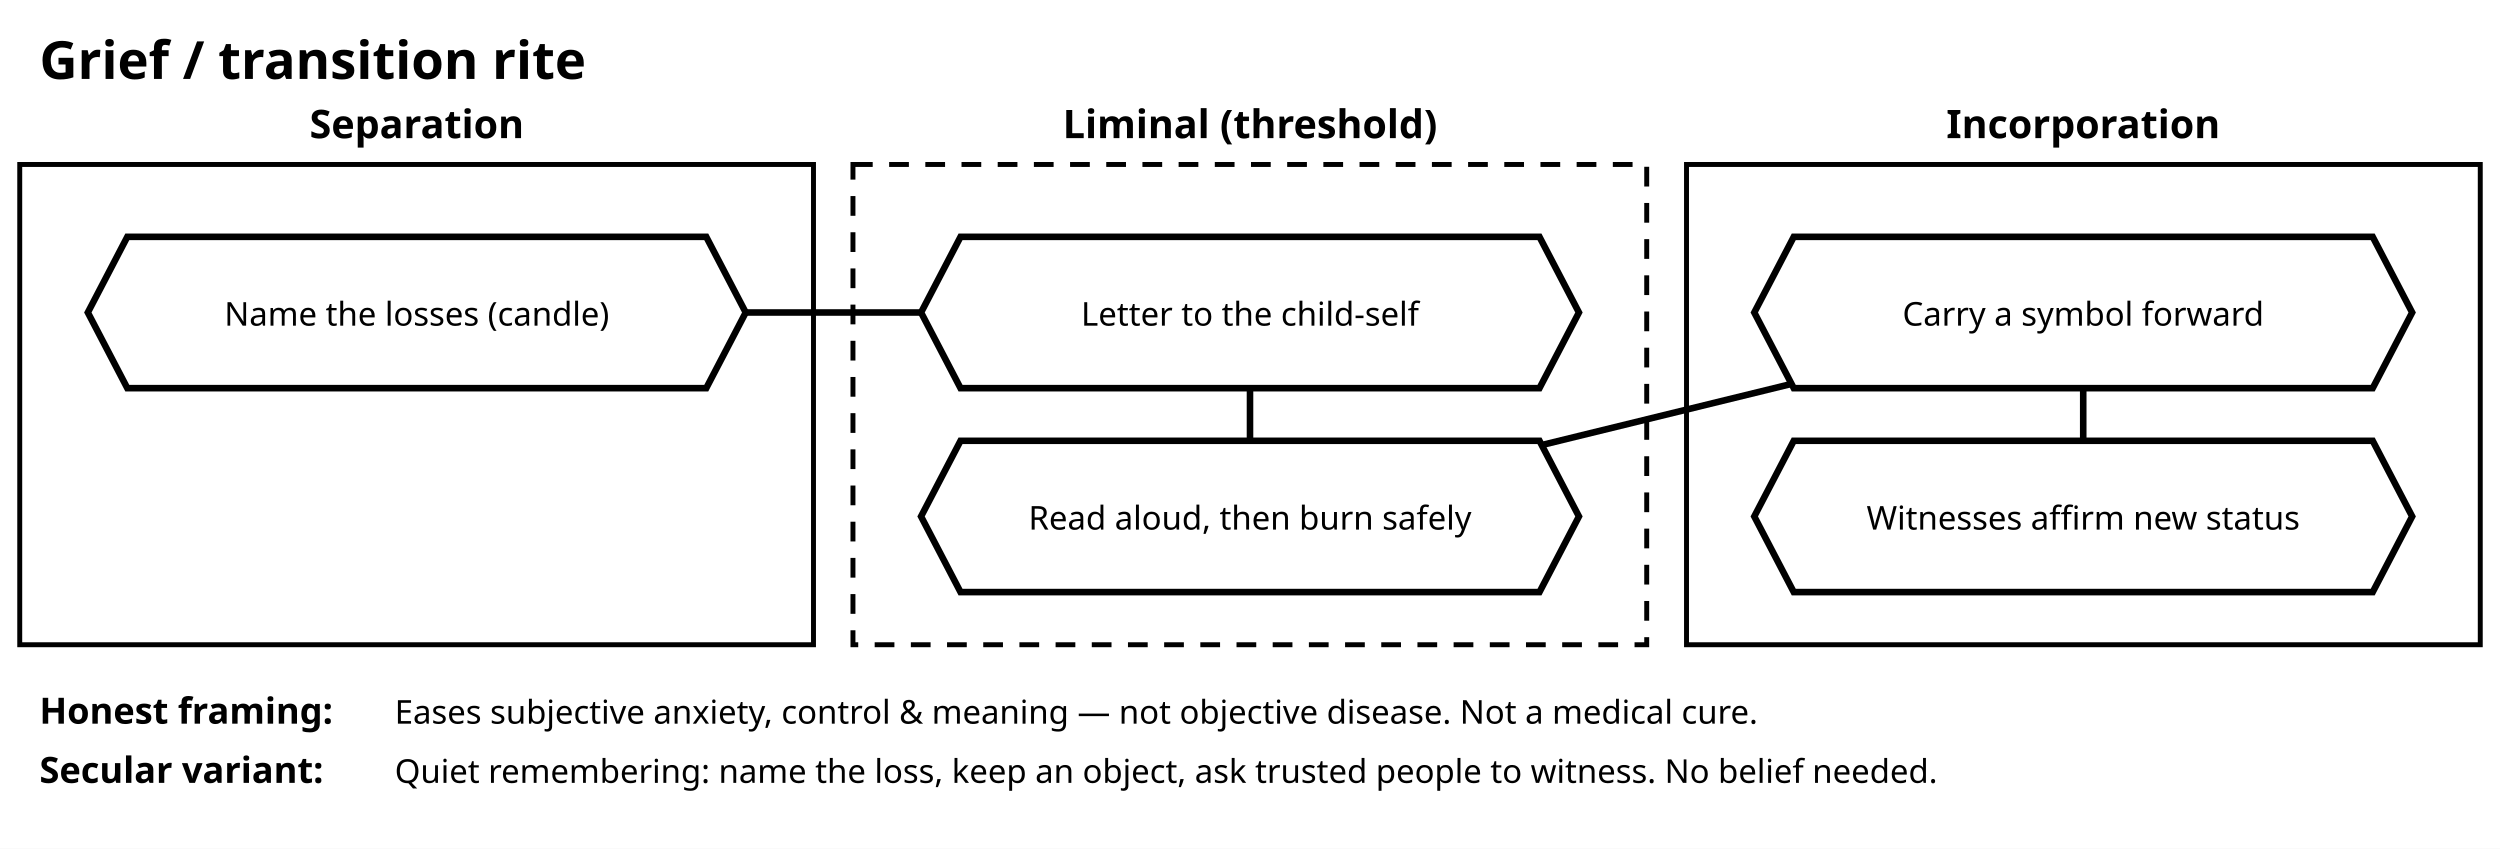
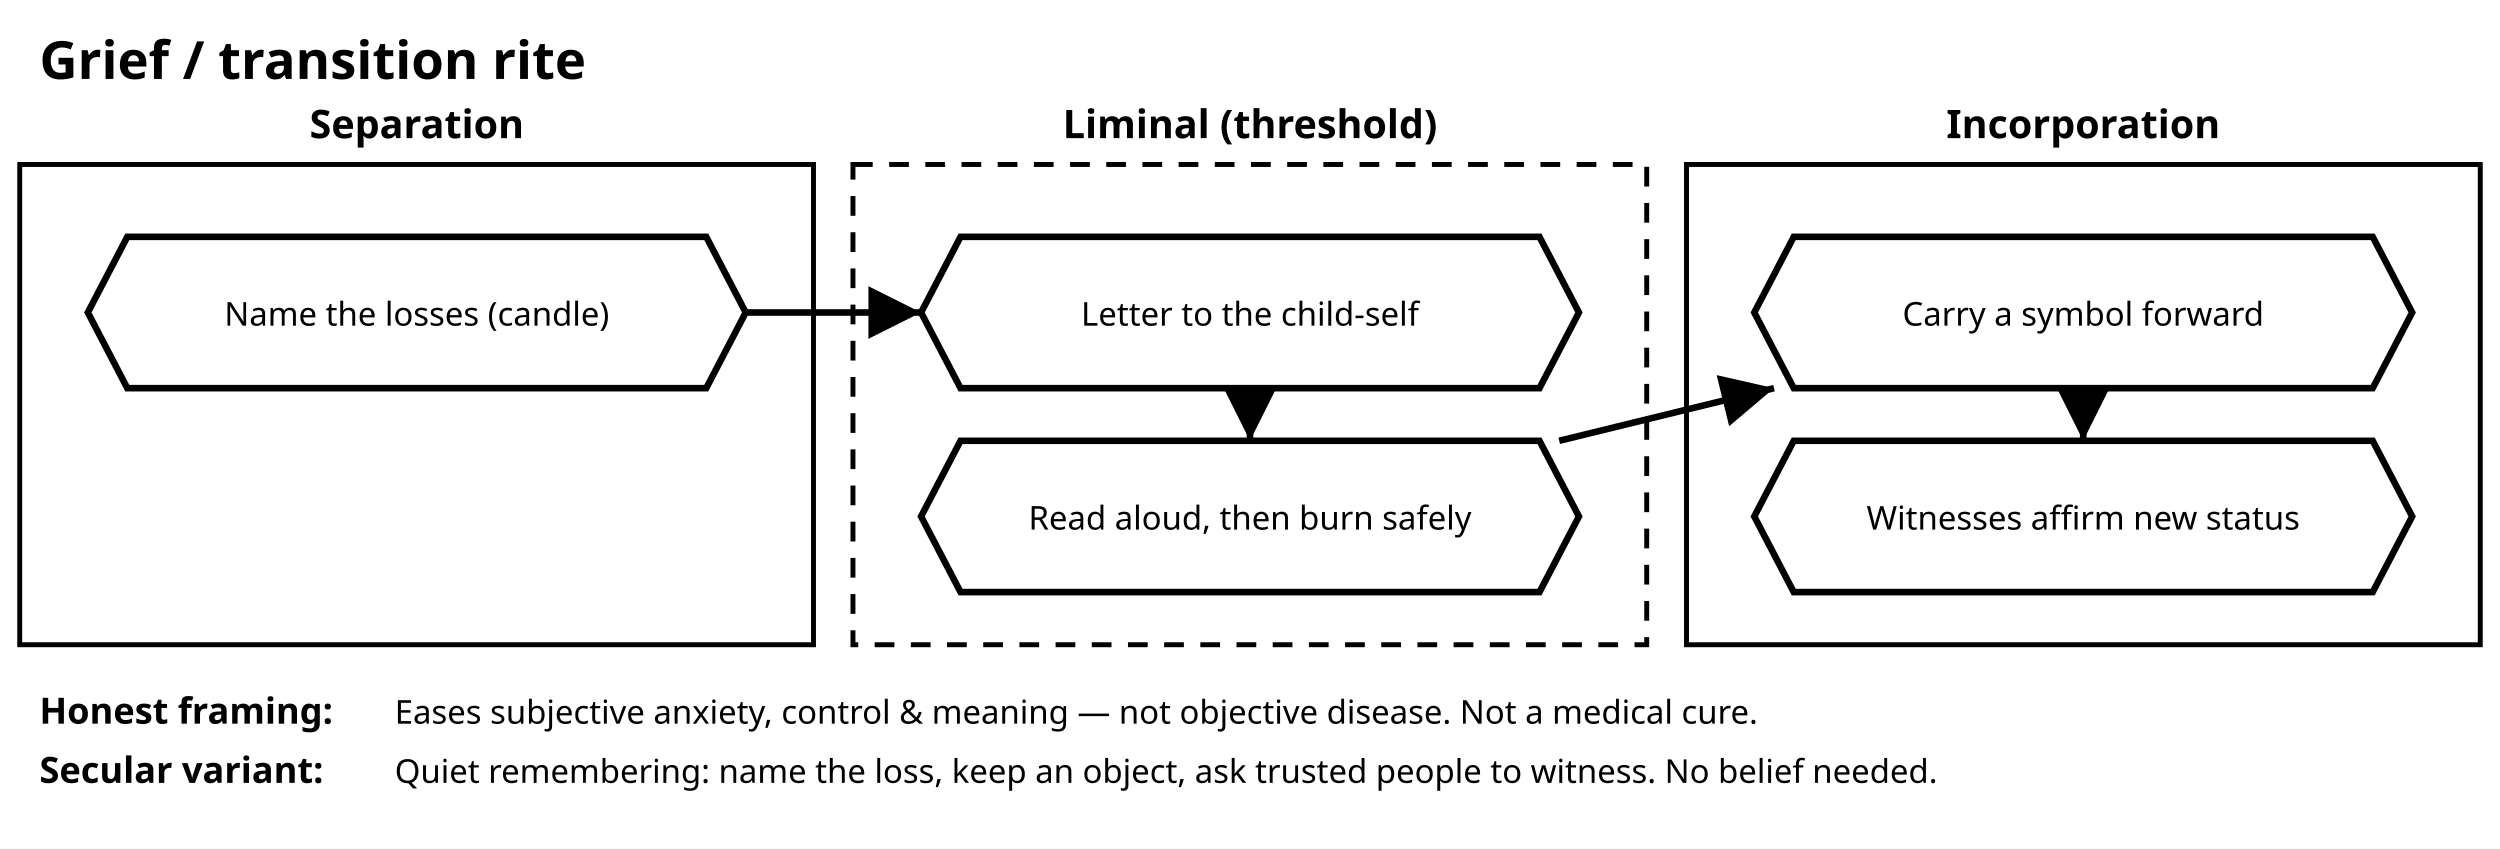
<svg xmlns="http://www.w3.org/2000/svg" viewBox="0 0 760 258" role="img" aria-label="Ritual structure: Grief / transition rite. Phases: Separation → Liminal (threshold) → Incorporation. Honest framing: Eases subjective anxiety, control &amp; meaning — not objective disease. Not a medical cure. Secular variant: Quiet remembering: name the loss, keep an object, ask trusted people to witness. No belief needed.">
  <defs>
    <marker id="arrow" markerWidth="10" markerHeight="10" refX="8" refY="4" orient="auto-start-reverse">
      <path d="M0,0 L8,4 L0,8 z" fill="#000" />
    </marker>
  </defs>
  <rect x="0" y="0" width="760" height="258" fill="#fff" />
  <text x="12" y="24" font-family="sans-serif" font-size="16" font-weight="700">Grief / transition rite</text>
  <rect data-el="band:separation" x="6" y="50" width="241.3" height="146" fill="#fff" stroke="#000" stroke-width="1.5" />
  <text x="126.7" y="42" text-anchor="middle" font-family="sans-serif" font-size="12" font-weight="700">Separation</text>
  <rect data-el="band:liminal" x="259.3" y="50" width="241.3" height="146" fill="#fff" stroke="#000" stroke-width="1.5" stroke-dasharray="6 5" />
  <text x="380" y="42" text-anchor="middle" font-family="sans-serif" font-size="12" font-weight="700">Liminal (threshold)</text>
  <rect data-el="band:incorporation" x="512.7" y="50" width="241.3" height="146" fill="#fff" stroke="#000" stroke-width="1.5" />
  <text x="633.3" y="42" text-anchor="middle" font-family="sans-serif" font-size="12" font-weight="700">Incorporation</text>
-   <path d="M 126.7,95 L 380,95" fill="none" stroke="#000" stroke-width="2" marker-end="url(#arrow)" />
-   <path d="M 380,95 L 380,157" fill="none" stroke="#000" stroke-width="2" marker-end="url(#arrow)" />
-   <path d="M 380,157 L 633.3,95" fill="none" stroke="#000" stroke-width="2" marker-end="url(#arrow)" />
-   <path d="M 633.3,95 L 633.3,157" fill="none" stroke="#000" stroke-width="2" marker-end="url(#arrow)" />
+   <path data-el="edge:r1" d="M 226.7,95 L 280,95" fill="none" stroke="#000" stroke-width="2" marker-end="url(#arrow)" />
+   <path data-el="edge:r2" d="M 380,118 L 380,134" fill="none" stroke="#000" stroke-width="2" marker-end="url(#arrow)" />
+   <path data-el="edge:r3" d="M 474,134 L 539.3,118" fill="none" stroke="#000" stroke-width="2" marker-end="url(#arrow)" />
+   <path data-el="edge:r4" d="M 633.3,118 L 633.3,134" fill="none" stroke="#000" stroke-width="2" marker-end="url(#arrow)" />
  <polygon data-el="node:sep1" points="38.7,72 214.7,72 226.7,95 214.7,118 38.7,118 26.7,95" fill="#fff" stroke="#000" stroke-width="2" />
  <text x="126.7" y="99" font-family="sans-serif" font-size="10" text-anchor="middle" data-el="nodelabel:sep1">Name the losses (candle)</text>
  <polygon data-el="node:lim1" points="292,72 468,72 480,95 468,118 292,118 280,95" fill="#fff" stroke="#000" stroke-width="2" />
  <text x="380" y="99" font-family="sans-serif" font-size="10" text-anchor="middle" data-el="nodelabel:lim1">Letter to the child-self</text>
  <polygon data-el="node:lim2" points="292,134 468,134 480,157 468,180 292,180 280,157" fill="#fff" stroke="#000" stroke-width="2" />
  <text x="380" y="161" font-family="sans-serif" font-size="10" text-anchor="middle" data-el="nodelabel:lim2">Read aloud, then burn safely</text>
  <polygon data-el="node:inc1" points="545.3,72 721.3,72 733.3,95 721.3,118 545.3,118 533.3,95" fill="#fff" stroke="#000" stroke-width="2" />
  <text x="633.3" y="99" font-family="sans-serif" font-size="10" text-anchor="middle" data-el="nodelabel:inc1">Carry a symbol forward</text>
  <polygon data-el="node:inc2" points="545.3,134 721.3,134 733.3,157 721.3,180 545.3,180 533.3,157" fill="#fff" stroke="#000" stroke-width="2" />
  <text x="633.3" y="161" font-family="sans-serif" font-size="10" text-anchor="middle" data-el="nodelabel:inc2">Witnesses affirm new status</text>
  <text x="12" y="220" font-family="sans-serif" font-size="11" font-weight="700">Honest framing:</text>
  <text x="120" y="220" font-family="sans-serif" font-size="10">Eases subjective anxiety, control &amp; meaning — not objective disease. Not a medical cure.</text>
  <text x="12" y="238" font-family="sans-serif" font-size="11" font-weight="700">Secular variant:</text>
  <text x="120" y="238" font-family="sans-serif" font-size="10">Quiet remembering: name the loss, keep an object, ask trusted people to witness. No belief needed.</text>
</svg>
